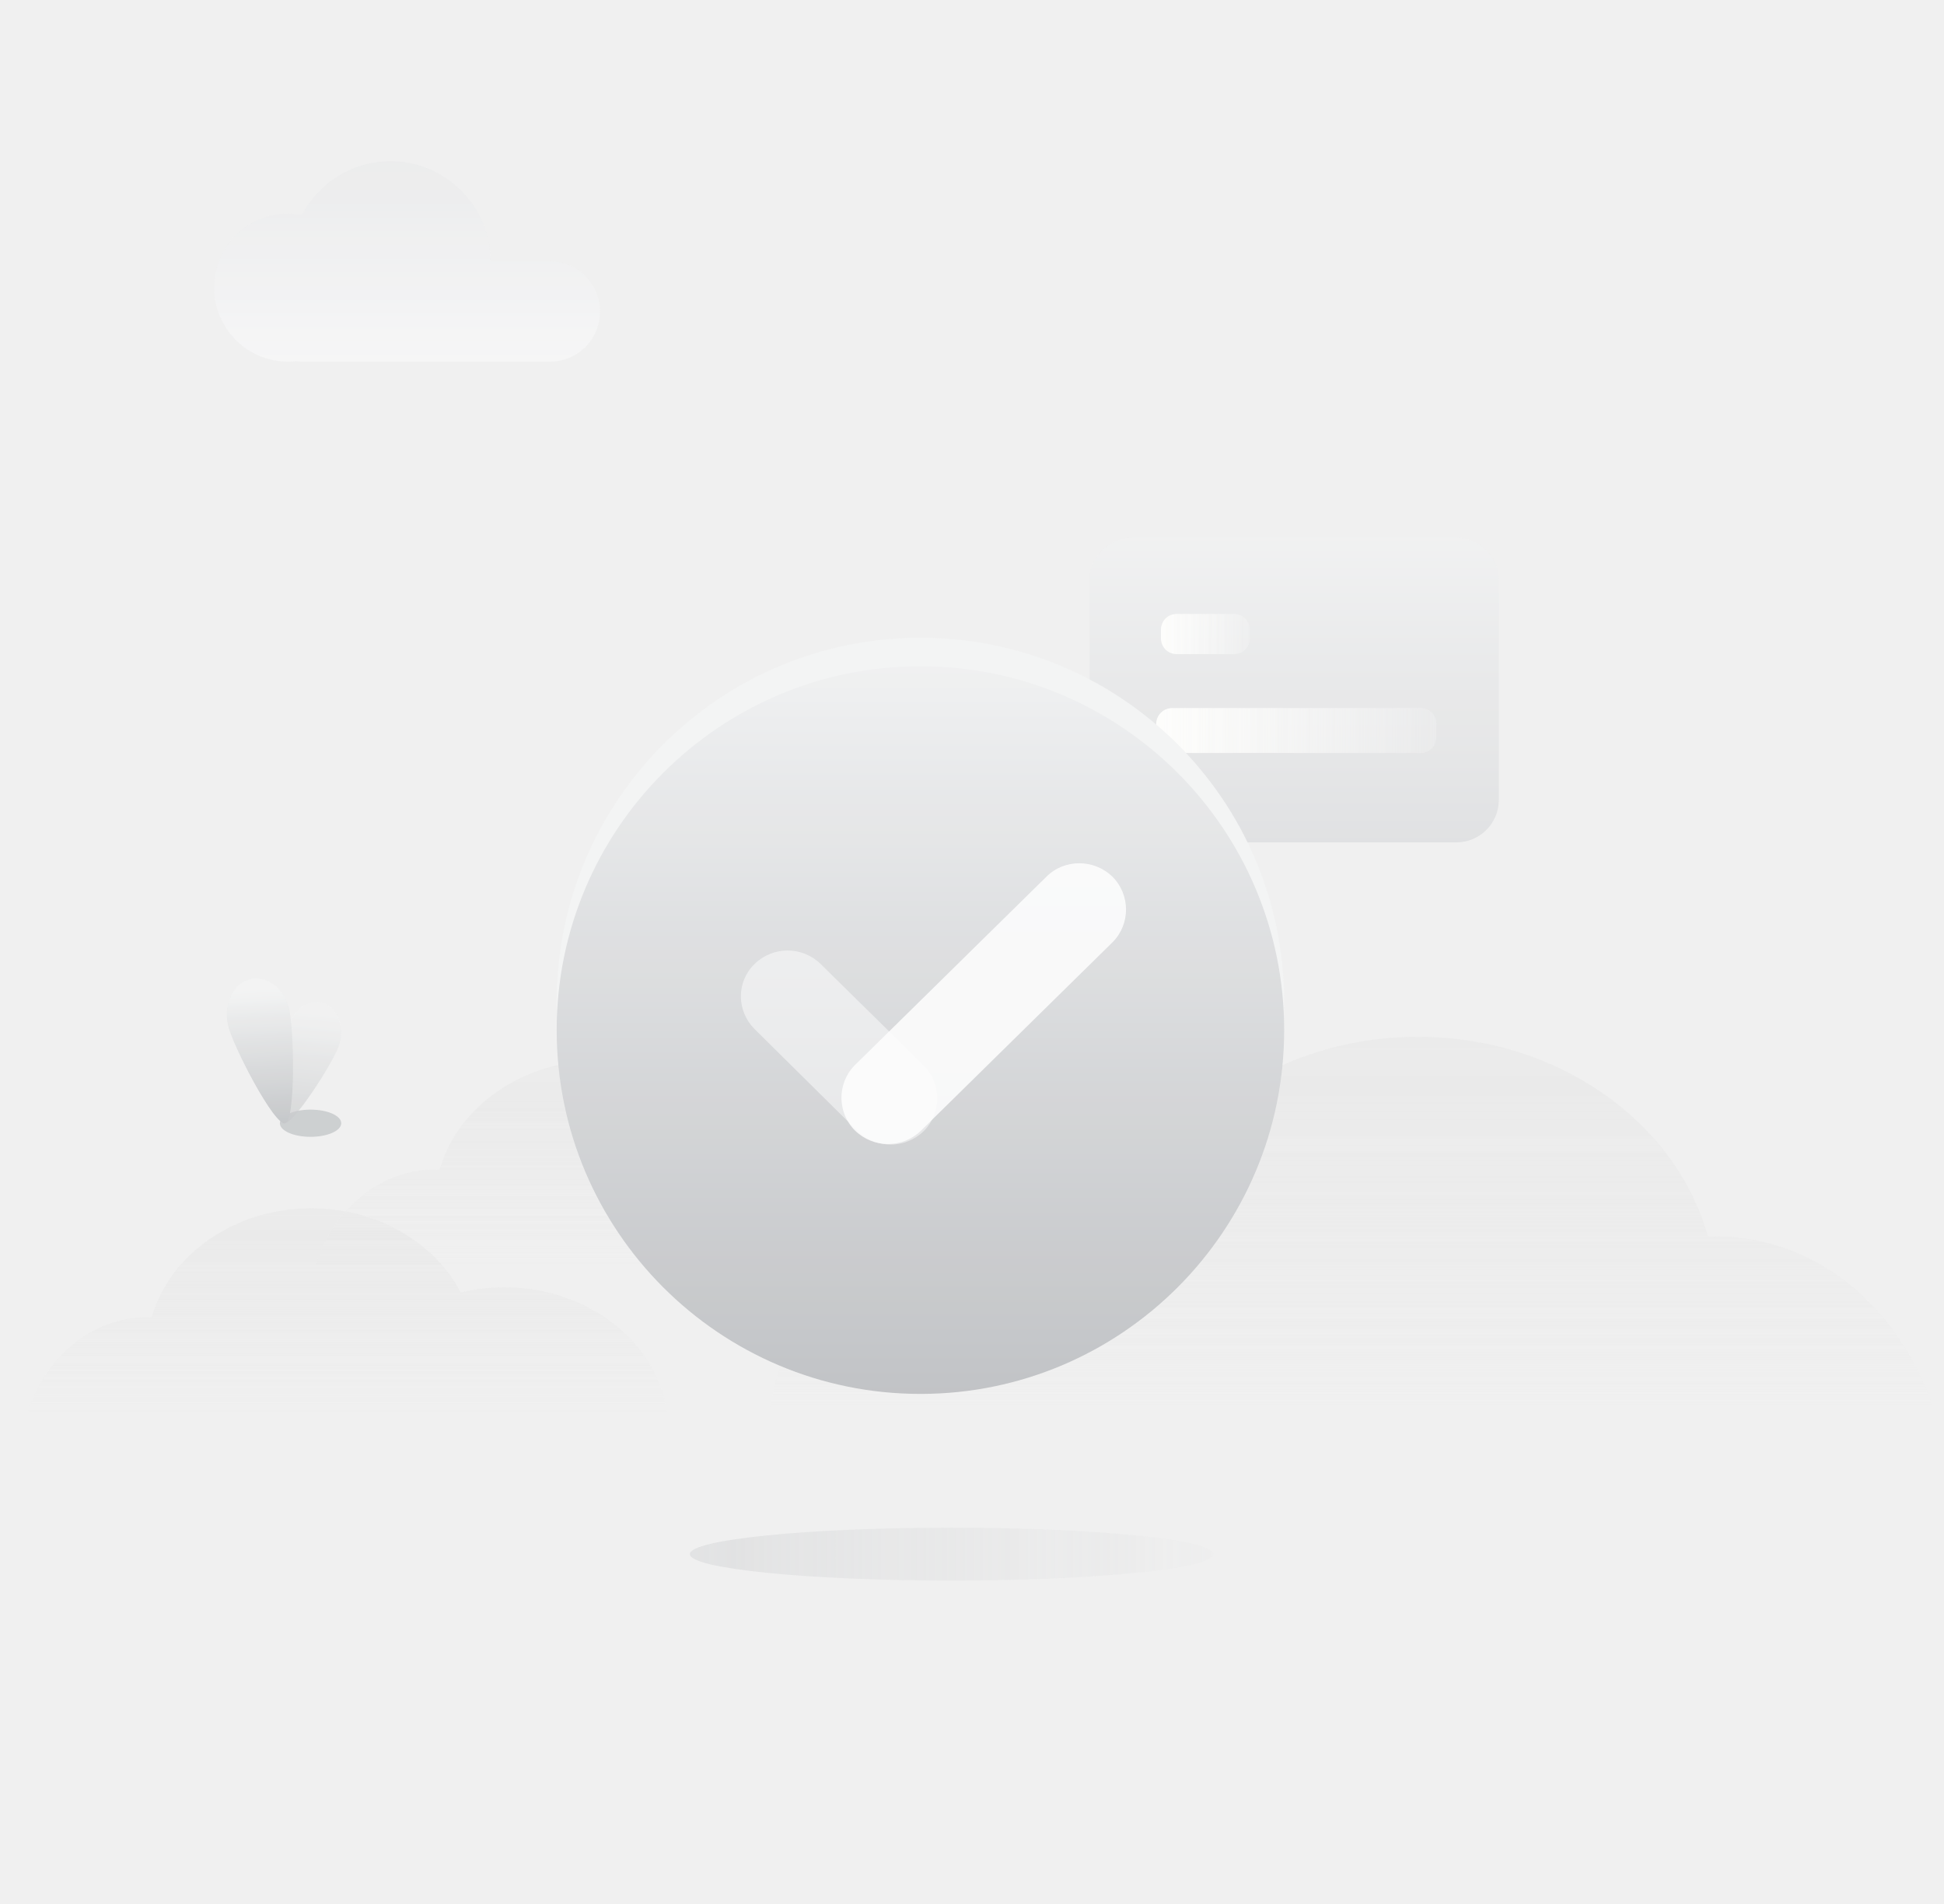
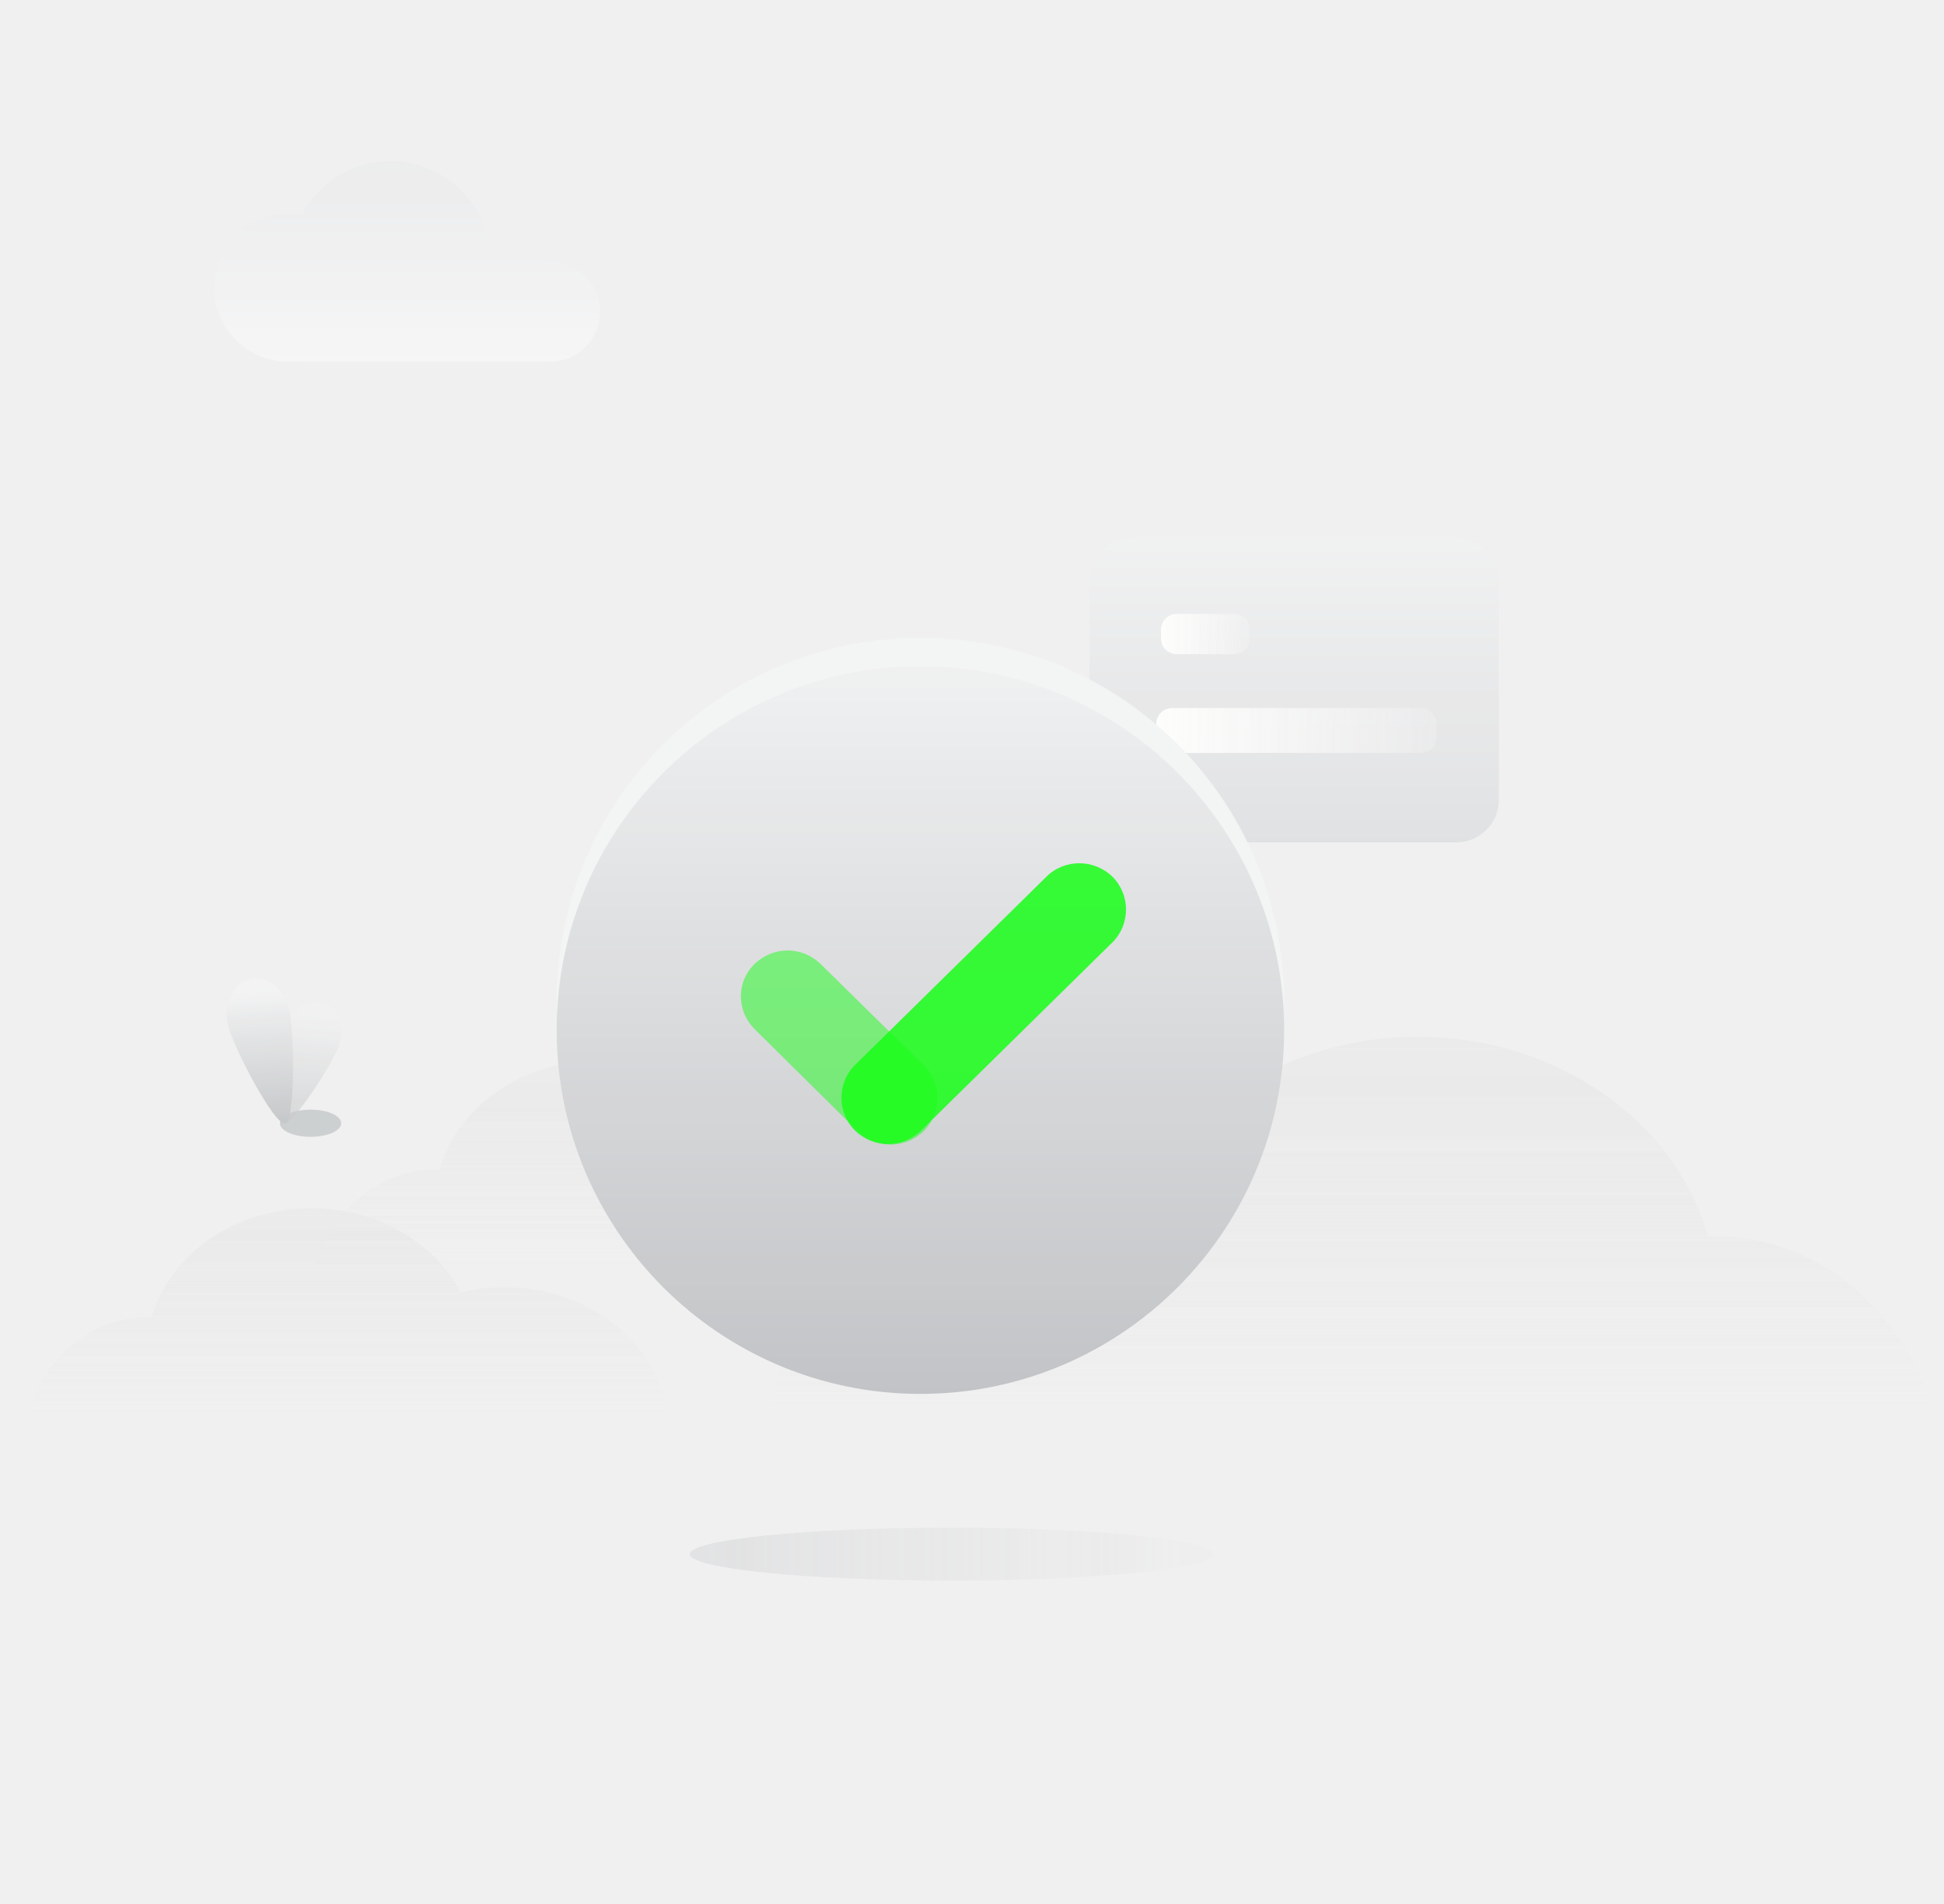
<svg xmlns="http://www.w3.org/2000/svg" width="143px" height="140px" viewBox="0 0 143 140" version="1.1">
  <defs>
    <linearGradient x1="120.941%" y1="49.495%" x2="-25.049%" y2="49.495%" id="linearGradient-1">
      <stop stop-color="#C8CACD" stop-opacity="0" offset="0%" />
      <stop stop-color="#B2B5B8" offset="100%" />
    </linearGradient>
    <linearGradient x1="51.694%" y1="9.744%" x2="47.718%" y2="100.08%" id="linearGradient-2">
      <stop stop-color="#F4F5F5" offset="0%" />
      <stop stop-color="#B3B6B9" offset="100%" />
    </linearGradient>
    <linearGradient x1="49.269%" y1="7.489%" x2="51.714%" y2="99.853%" id="linearGradient-3">
      <stop stop-color="#F3F4F4" offset="0%" />
      <stop stop-color="#B3B6B9" offset="100%" />
    </linearGradient>
    <linearGradient x1="49.998%" y1="100%" x2="49.998%" y2="1.20252631e-13%" id="linearGradient-4">
      <stop stop-color="#EBEBEB" stop-opacity="0" offset="0%" />
      <stop stop-color="#EBEBEB" stop-opacity="0.02" offset="1%" />
      <stop stop-color="#EAEAEA" stop-opacity="0.25" offset="12%" />
      <stop stop-color="#E9E9E9" stop-opacity="0.45" offset="23%" />
      <stop stop-color="#E8E8E8" stop-opacity="0.62" offset="34%" />
      <stop stop-color="#E7E7E7" stop-opacity="0.76" offset="46%" />
      <stop stop-color="#E7E7E7" stop-opacity="0.86" offset="58%" />
      <stop stop-color="#E6E6E6" stop-opacity="0.94" offset="71%" />
      <stop stop-color="#E6E6E6" stop-opacity="0.99" offset="84%" />
      <stop stop-color="#E6E6E6" offset="100%" />
    </linearGradient>
    <linearGradient x1="50.002%" y1="100%" x2="50.002%" y2="6.01263157e-14%" id="linearGradient-5">
      <stop stop-color="#EBEBEB" stop-opacity="0" offset="0%" />
      <stop stop-color="#EBEBEB" stop-opacity="0.02" offset="1%" />
      <stop stop-color="#EAEAEA" stop-opacity="0.25" offset="12%" />
      <stop stop-color="#E9E9E9" stop-opacity="0.45" offset="23%" />
      <stop stop-color="#E8E8E8" stop-opacity="0.62" offset="34%" />
      <stop stop-color="#E7E7E7" stop-opacity="0.76" offset="46%" />
      <stop stop-color="#E7E7E7" stop-opacity="0.86" offset="58%" />
      <stop stop-color="#E6E6E6" stop-opacity="0.94" offset="71%" />
      <stop stop-color="#E6E6E6" stop-opacity="0.99" offset="84%" />
      <stop stop-color="#E6E6E6" offset="100%" />
    </linearGradient>
    <linearGradient x1="49.993%" y1="100%" x2="49.993%" y2="-3.31158863e-14%" id="linearGradient-6">
      <stop stop-color="#EBEBEB" stop-opacity="0" offset="0%" />
      <stop stop-color="#EBEBEB" stop-opacity="0.02" offset="1%" />
      <stop stop-color="#EAEAEA" stop-opacity="0.25" offset="12%" />
      <stop stop-color="#E9E9E9" stop-opacity="0.45" offset="23%" />
      <stop stop-color="#E8E8E8" stop-opacity="0.62" offset="34%" />
      <stop stop-color="#E7E7E7" stop-opacity="0.76" offset="46%" />
      <stop stop-color="#E7E7E7" stop-opacity="0.86" offset="58%" />
      <stop stop-color="#E6E6E6" stop-opacity="0.94" offset="71%" />
      <stop stop-color="#E6E6E6" stop-opacity="0.99" offset="84%" />
      <stop stop-color="#E6E6E6" offset="100%" />
    </linearGradient>
    <linearGradient x1="49.937%" y1="100.011%" x2="49.937%" y2="-43.769%" id="linearGradient-7">
      <stop stop-color="#F8F8F9" offset="0%" />
      <stop stop-color="#E2E3E4" offset="100%" />
    </linearGradient>
    <linearGradient x1="50.003%" y1="-0.004%" x2="50.003%" y2="99.996%" id="linearGradient-8">
      <stop stop-color="#F0F1F2" offset="0%" />
      <stop stop-color="#CCCED1" offset="100%" />
    </linearGradient>
    <linearGradient x1="99.848%" y1="50.383%" x2="-0.308%" y2="50.383%" id="linearGradient-9">
      <stop stop-color="#FFFFFF" stop-opacity="0.192" offset="0%" />
      <stop stop-color="#FFFFFD" offset="100%" />
    </linearGradient>
    <linearGradient x1="99.995%" y1="49.609%" x2="-0.009%" y2="49.609%" id="linearGradient-10">
      <stop stop-color="#FFFFFF" stop-opacity="0.192" offset="0%" />
      <stop stop-color="#FFFFFD" offset="100%" />
    </linearGradient>
    <linearGradient x1="50.033%" y1="-0.004%" x2="50.033%" y2="100.069%" id="linearGradient-11">
      <stop stop-color="#EFF0F1" offset="0%" />
      <stop stop-color="#BCBEC1" offset="100%" />
    </linearGradient>
  </defs>
  <g id="页面-2" stroke="none" stroke-width="1" fill="none" fill-rule="evenodd" opacity="0.9">
    <g id="编组备份" fill-rule="nonzero">
      <g id="Empty-state_abnormal">
        <g id="3">
          <rect id="矩形" fill-opacity="0" fill="#FFFFFF" x="0" y="0" width="140" height="140" />
          <ellipse id="椭圆形" fill="url(#linearGradient-1)" opacity="0.331" cx="70" cy="114.294" rx="19.25" ry="1.944" />
          <g id="编组备份-2" opacity="0.779" transform="translate(16.68456, 71.95431)">
            <ellipse id="椭圆形_1_" fill="#9DA1A6" opacity="0.599" cx="6.16" cy="10.651" rx="2.256" ry="1" />
            <path d="M4.177,10.651 C4.799,10.923 7.832,6.179 8.26,4.935 C8.688,3.69 8.221,2.29 7.21,1.862 C6.199,1.435 5.032,2.096 4.604,3.379 C4.177,4.662 3.515,10.379 4.177,10.651 Z" id="椭圆形_2_" fill="url(#linearGradient-2)" opacity="0.577" />
            <path d="M4.293,10.651 C5.071,10.418 4.954,3.69 4.565,2.173 C4.177,0.657 2.893,-0.277 1.649,0.073 C0.404,0.423 -0.257,1.94 0.093,3.457 C0.443,4.973 3.515,10.885 4.293,10.651 Z" id="椭圆形_3_" fill="url(#linearGradient-3)" />
          </g>
          <path d="M58.269,83.804 C57.192,83.806 56.119,83.935 55.073,84.188 C53.175,80.541 48.968,78 44.069,78 C38.383,78 33.63,81.425 32.338,86.032 C32.219,86.032 32.101,86.013 31.982,86.013 C27.904,86.013 24.435,88.994 23.182,93.136 L70.273,93.136 C69.589,87.885 64.479,83.804 58.269,83.804 Z" id="路径" fill="url(#linearGradient-4)" opacity="0.546" />
          <path d="M37.087,94.669 C36.011,94.672 34.938,94.8 33.893,95.052 C31.993,91.405 27.786,88.864 22.889,88.864 C17.201,88.864 12.449,92.29 11.156,96.898 C11.037,96.898 10.921,96.877 10.8,96.877 C6.722,96.877 3.253,99.86 2,104 L49.091,104 C48.407,98.75 43.297,94.669 37.087,94.669 Z" id="路径" fill="url(#linearGradient-5)" opacity="0.538" />
          <path d="M78.431,86.891 C80.392,86.896 82.344,87.132 84.248,87.596 C87.707,80.909 95.373,76.25 104.287,76.25 C114.643,76.25 123.306,82.529 125.653,90.978 C125.87,90.978 126.083,90.941 126.307,90.941 C133.748,90.941 140.05,96.408 142.341,104 L56.568,104 C57.813,94.374 67.121,86.891 78.431,86.891 Z" id="路径" fill="url(#linearGradient-6)" opacity="0.538" />
          <path d="M22.244,26.6 C22.089,26.6 21.933,26.6 21.778,26.561 C21.583,26.6 21.389,26.6 21.194,26.6 C18.2,26.6 15.75,24.189 15.75,21.156 C15.75,18.122 18.161,15.711 21.194,15.711 C21.544,15.711 21.894,15.75 22.206,15.789 C23.45,13.456 25.9,11.861 28.739,11.861 C32.783,11.861 36.089,15.167 36.089,19.211 L36.089,19.211 L40.444,19.211 C42.467,19.211 44.139,20.844 44.139,22.906 C44.139,24.967 42.506,26.6 40.444,26.6 L22.244,26.6 Z" id="形状结合" fill="url(#linearGradient-7)" opacity="0.717" />
        </g>
        <g id="2" transform="translate(80.15, 39.55)">
          <path d="M3.111,0 L26.989,0 C28.7,0 30.1,1.4 30.1,3.111 L30.1,19.289 C30.1,21 28.7,22.4 26.989,22.4 L3.111,22.4 C1.4,22.4 0,21 0,19.289 L0,3.111 C0,1.4 1.4,0 3.111,0 Z" id="矩形_1_" fill="url(#linearGradient-8)" opacity="0.485" />
          <path d="M6.417,5.6 L10.617,5.6 C11.278,5.6 11.783,6.106 11.783,6.767 L11.783,7.389 C11.783,8.05 11.278,8.556 10.617,8.556 L6.417,8.556 C5.756,8.556 5.25,8.05 5.25,7.389 L5.25,6.767 C5.25,6.106 5.756,5.6 6.417,5.6 Z" id="矩形_2_" fill="url(#linearGradient-9)" />
          <path d="M6.067,12.522 L24.344,12.522 C25.006,12.522 25.511,13.028 25.511,13.689 L25.511,14.661 C25.511,15.322 25.006,15.828 24.344,15.828 L6.067,15.828 C5.406,15.828 4.9,15.322 4.9,14.661 L4.9,13.689 C4.9,13.028 5.444,12.522 6.067,12.522 Z" id="矩形备份-42" fill="url(#linearGradient-10)" />
        </g>
        <g id="1" transform="translate(40.95, 46.9)">
          <g id="椭圆形_11_">
            <g id="蒙版" fill="#F3F4F4">
              <circle id="path-19" cx="26.756" cy="26.756" r="26.756" />
            </g>
            <g id="Clipped" transform="translate(0, 2.1)" fill="url(#linearGradient-11)">
              <circle id="椭圆形_10_" cx="26.756" cy="26.756" r="26.756" />
            </g>
          </g>
-           <g id="编组-47" transform="translate(13.549, 16.58623)" fill="#FFFFFF">
+           <g id="编组-47" transform="translate(13.549, 16.58623)" fill="#00FF00">
            <path d="M1.006,7.408 C2.367,6.086 4.506,6.086 5.867,7.408 L13.451,14.875 C14.773,16.197 14.773,18.336 13.49,19.658 C13.49,19.658 13.451,19.697 13.451,19.697 C12.09,21.019 9.951,21.019 8.59,19.697 L1.006,12.192 C-0.316,10.869 -0.355,8.731 1.006,7.408 C0.967,7.408 1.006,7.408 1.006,7.408 Z" id="矩形_3_" opacity="0.499" />
            <path d="M27.334,0.992 C28.656,2.314 28.656,4.453 27.373,5.775 C27.373,5.775 27.334,5.814 27.334,5.814 L13.256,19.658 C11.895,20.981 9.756,20.981 8.395,19.658 C7.073,18.336 7.073,16.197 8.356,14.875 C8.356,14.875 8.395,14.836 8.395,14.836 L22.473,0.992 C23.795,-0.331 25.973,-0.331 27.334,0.992 Z" id="矩形_4_" opacity="0.854" />
          </g>
        </g>
      </g>
    </g>
  </g>
</svg>
